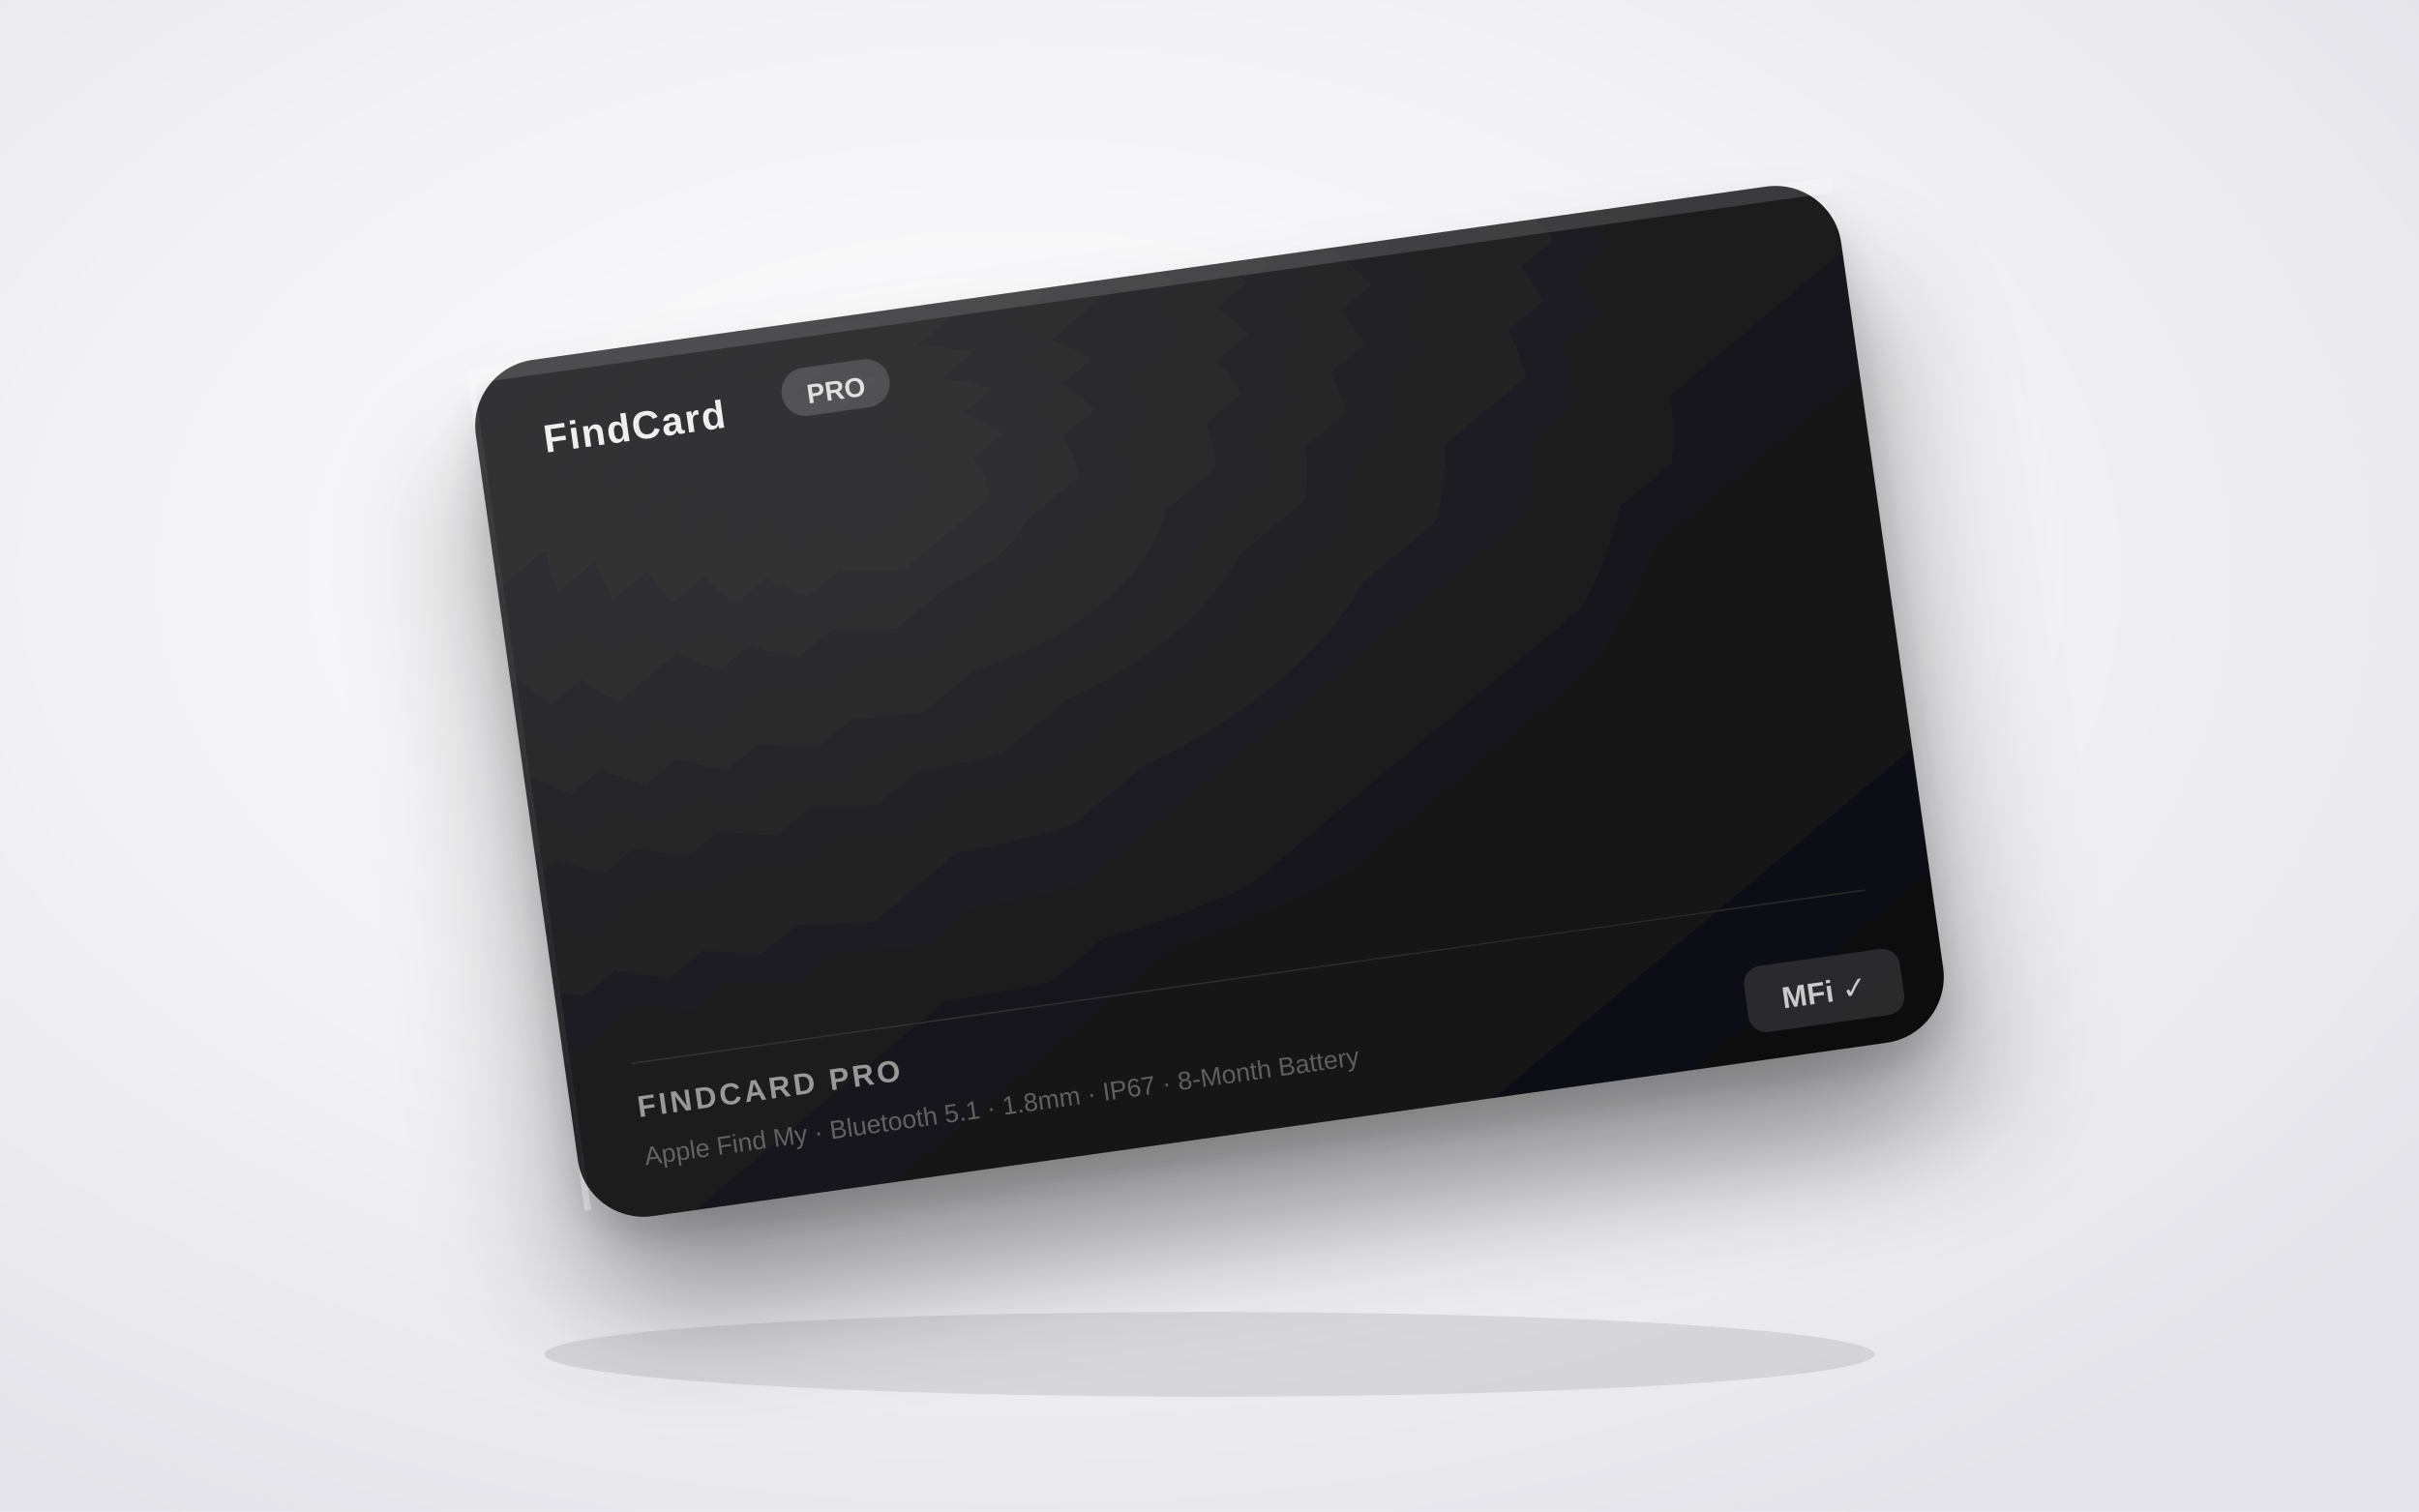
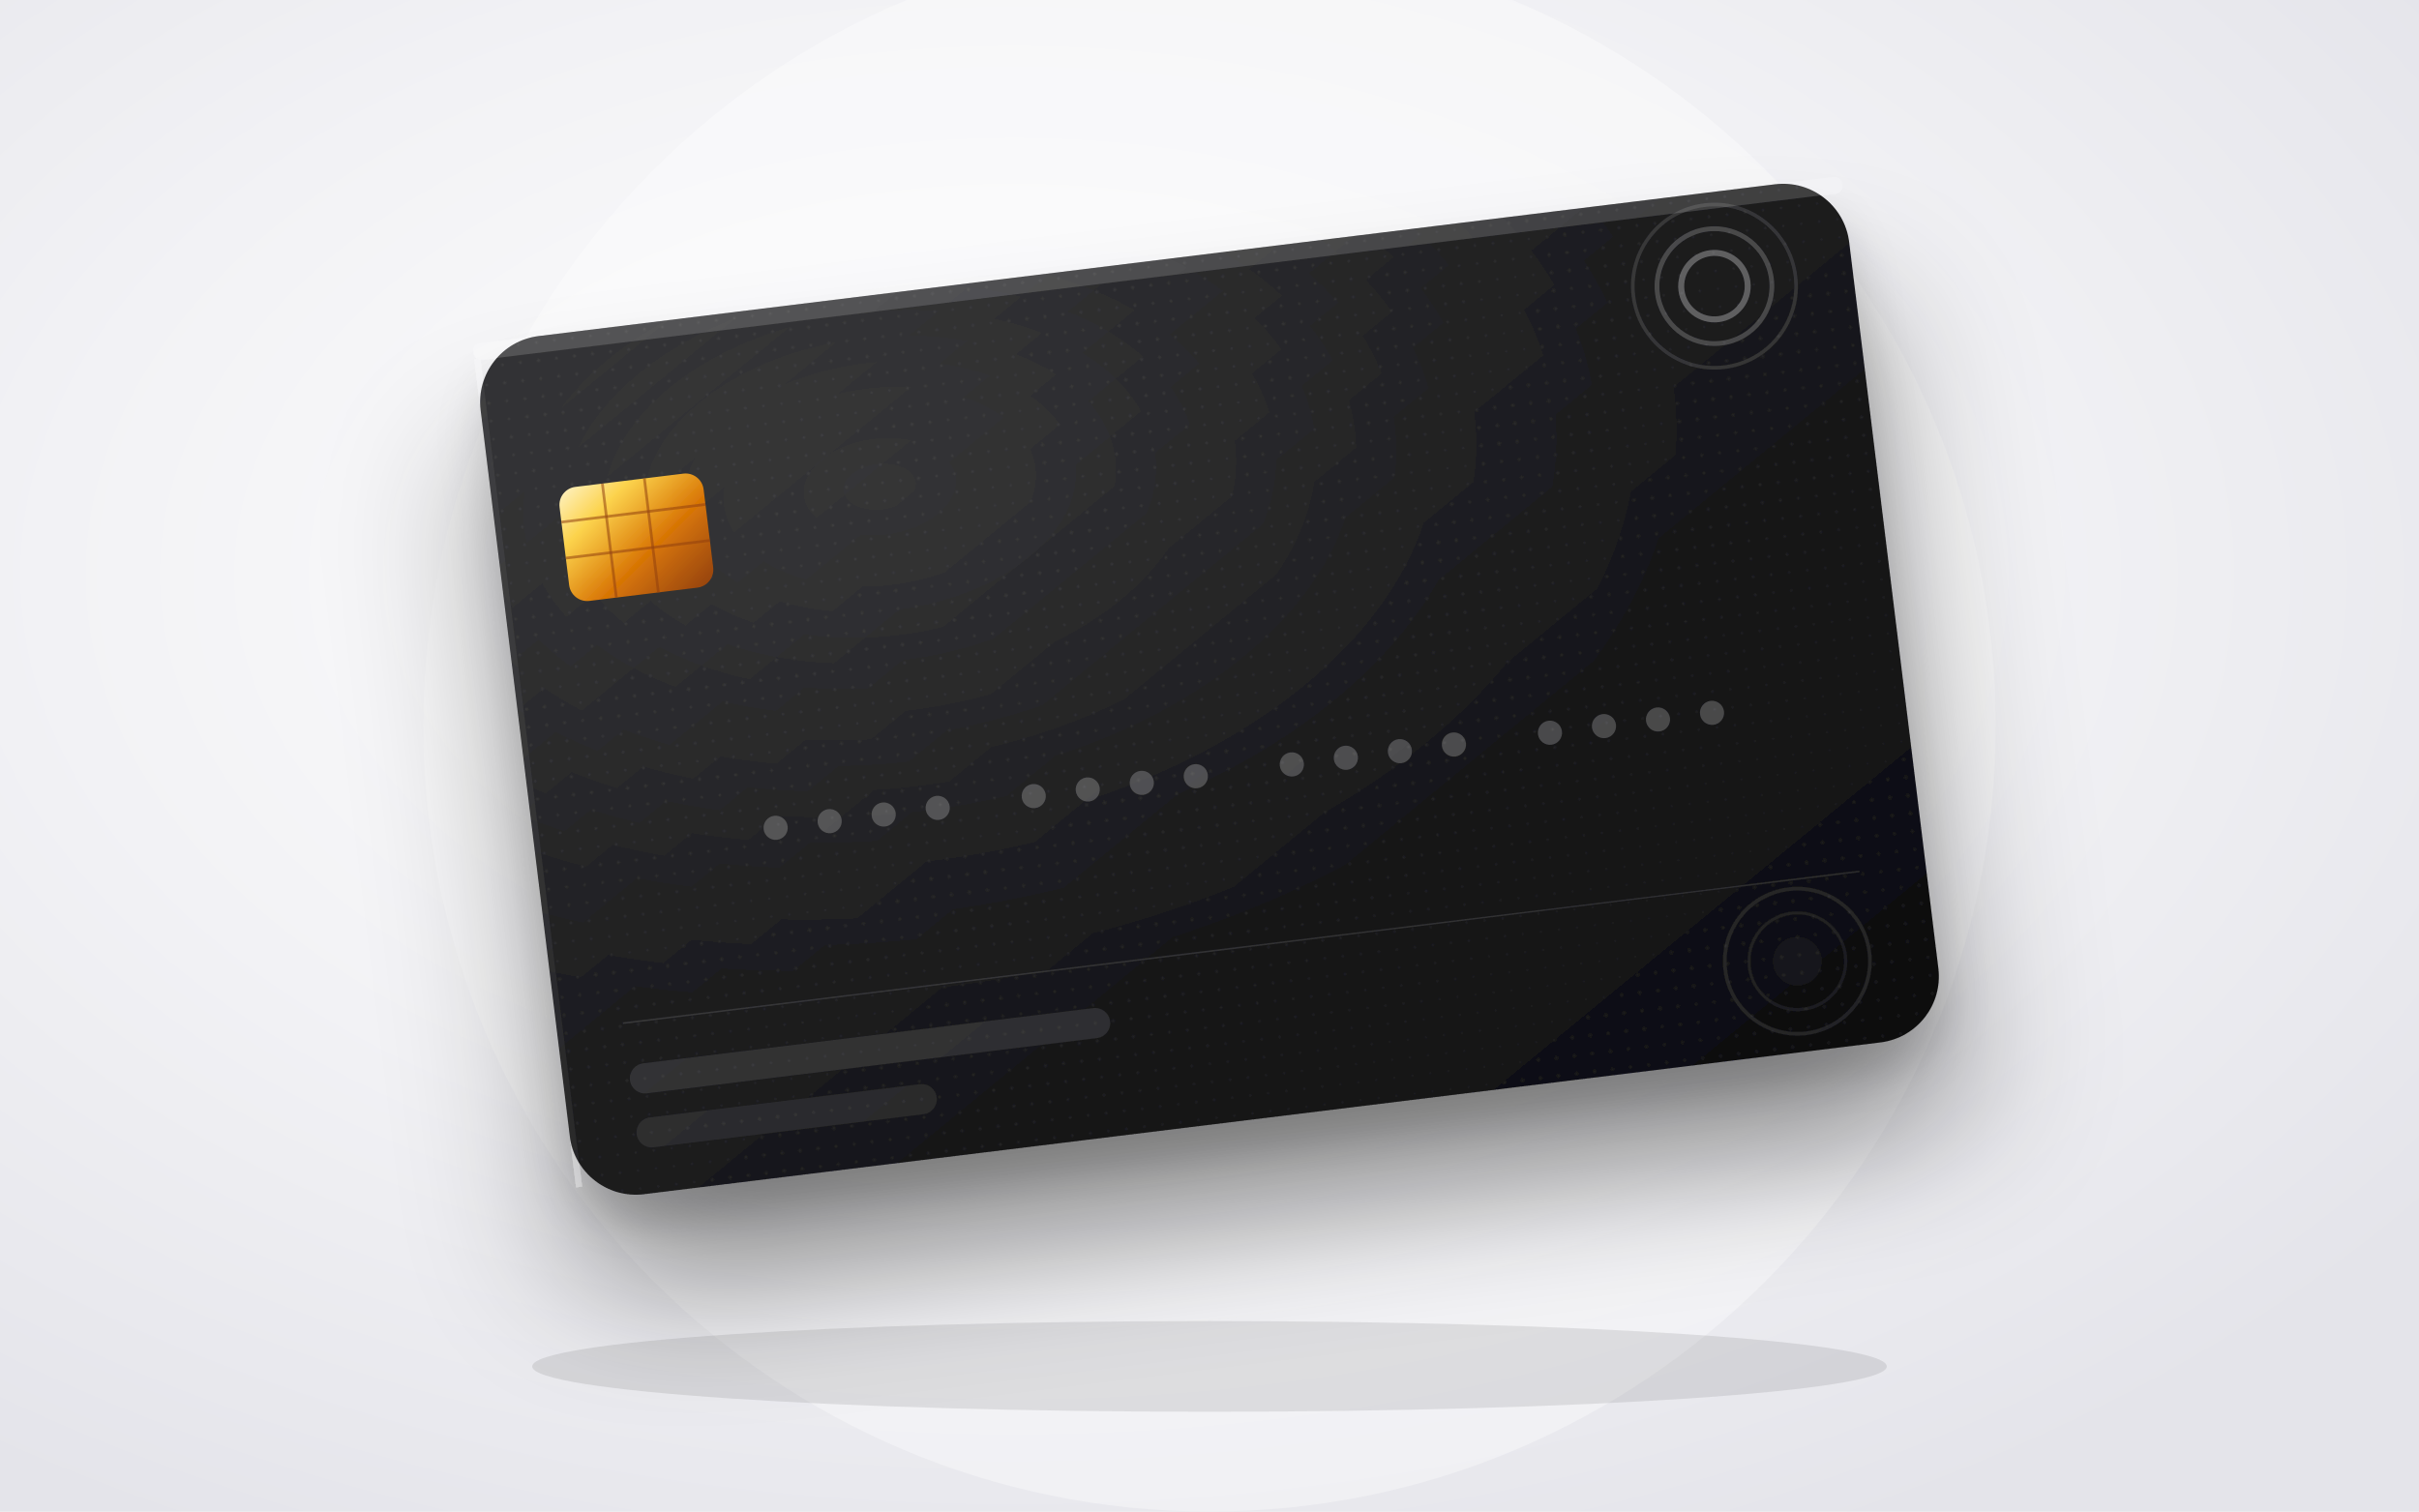
<svg xmlns="http://www.w3.org/2000/svg" viewBox="0 0 800 500" width="800" height="500">
  <defs>
    <radialGradient id="bg" cx="42%" cy="38%" r="72%">
      <stop offset="0%" stop-color="#FFFFFF" />
      <stop offset="55%" stop-color="#F2F2F5" />
      <stop offset="100%" stop-color="#E4E4EA" />
    </radialGradient>
    <linearGradient id="cg" x1="0%" y1="0%" x2="100%" y2="100%">
      <stop offset="0%" stop-color="#2C2C2E" />
      <stop offset="45%" stop-color="#1C1C1E" />
      <stop offset="100%" stop-color="#0D0D0F" />
    </linearGradient>
    <radialGradient id="matteHL" cx="28%" cy="22%" r="60%">
-       <stop offset="0%" stop-color="#FFFFFF" stop-opacity="0.07" />
+       <stop offset="0%" stop-color="#FFFFFF" stop-opacity="0.08" />
      <stop offset="100%" stop-color="#FFFFFF" stop-opacity="0" />
    </radialGradient>
+     <linearGradient id="chip" x1="0%" y1="0%" x2="100%" y2="100%">
+       <stop offset="0%" stop-color="#FEF3C7" />
+       <stop offset="25%" stop-color="#FCD34D" />
+       <stop offset="60%" stop-color="#D97706" />
+       <stop offset="100%" stop-color="#92400E" />
+     </linearGradient>
    <filter id="shadow" x="-28%" y="-32%" width="156%" height="200%">
-       <feGaussianBlur in="SourceAlpha" stdDeviation="22" result="b1" />
-       <feOffset in="b1" dx="0" dy="32" result="o1" />
-       <feColorMatrix in="o1" type="matrix" values="0 0 0 0 0 0 0 0 0 0 0 0 0 0 0 0 0 0 0.38 0" result="c1" />
-       <feGaussianBlur in="SourceAlpha" stdDeviation="6" result="b2" />
-       <feOffset in="b2" dx="0" dy="8" result="o2" />
-       <feColorMatrix in="o2" type="matrix" values="0 0 0 0 0 0 0 0 0 0 0 0 0 0 0 0 0 0 0.14 0" result="c2" />
+       <feGaussianBlur in="SourceAlpha" stdDeviation="24" result="b1" />
+       <feOffset in="b1" dx="0" dy="34" result="o1" />
+       <feColorMatrix in="o1" type="matrix" values="0 0 0 0 0 0 0 0 0 0 0 0 0 0 0 0 0 0 0.40 0" result="c1" />
+       <feGaussianBlur in="SourceAlpha" stdDeviation="7" result="b2" />
+       <feOffset in="b2" dx="0" dy="10" result="o2" />
+       <feColorMatrix in="o2" type="matrix" values="0 0 0 0 0 0 0 0 0 0 0 0 0 0 0 0 0 0 0.16 0" result="c2" />
      <feMerge>
        <feMergeNode in="c1" />
        <feMergeNode in="c2" />
        <feMergeNode in="SourceGraphic" />
      </feMerge>
    </filter>
+     <pattern id="tex" x="0" y="0" width="6" height="6" patternUnits="userSpaceOnUse">
+       <circle cx="3" cy="3" r="0.5" fill="white" opacity="0.04" />
+     </pattern>
  </defs>
  <rect width="800" height="500" fill="url(#bg)" />
-   <ellipse cx="400" cy="448" rx="220" ry="14" fill="black" opacity="0.09" />
-   <g transform="translate(400,232) rotate(-8)" filter="url(#shadow)">
+   <circle cx="400" cy="240" r="260" fill="white" opacity="0.35" />
+   <ellipse cx="400" cy="452" rx="224" ry="15" fill="black" opacity="0.09" />
+   <g transform="translate(400,228) rotate(-7)" filter="url(#shadow)">
    <rect x="-228" y="-143" width="456" height="286" rx="22" fill="url(#cg)" />
+     <rect x="-228" y="-143" width="456" height="286" rx="22" fill="url(#tex)" />
    <rect x="-228" y="-143" width="456" height="286" rx="22" fill="url(#matteHL)" />
-     <rect x="-228" y="-143" width="456" height="5" rx="2" fill="white" opacity="0.14" />
-     <rect x="-228" y="-138" width="2" height="276" fill="white" opacity="0.05" />
-     <text x="-206" y="-112" font-family="'Arial Black','Arial',Helvetica,sans-serif" font-size="13" font-weight="900" fill="white" opacity="0.92" letter-spacing="0.5">FindCard</text>
-     <rect x="-126" y="-128" width="36" height="16" rx="8" fill="white" opacity="0.16" />
-     <text x="-108" y="-116" font-family="'Arial',Helvetica,sans-serif" font-size="9" font-weight="800" fill="white" opacity="0.82" text-anchor="middle">PRO</text>
-     <line x1="-206" y1="92" x2="206" y2="92" stroke="white" stroke-width="0.5" opacity="0.10" />
-     <text x="-206" y="110" font-family="'Arial',Helvetica,sans-serif" font-size="10" font-weight="700" fill="white" opacity="0.55" letter-spacing="1">FINDCARD PRO</text>
-     <text x="-206" y="126" font-family="'Arial',Helvetica,sans-serif" font-size="8.5" fill="white" opacity="0.32">Apple Find My  ·  Bluetooth 5.1  ·  1.8mm  ·  IP67  ·  8-Month Battery</text>
-     <rect x="162" y="112" width="52" height="22" rx="6" fill="white" opacity="0.12" />
-     <text x="188" y="127" font-family="'Arial',Helvetica,sans-serif" font-size="10" font-weight="700" fill="white" opacity="0.75" text-anchor="middle">MFi ✓</text>
+     <rect x="-228" y="-143" width="456" height="5.5" rx="2.5" fill="white" opacity="0.16" />
+     <rect x="-228" y="-138" width="2" height="276" fill="white" opacity="0.06" />
+     <rect x="-206" y="-92" width="48" height="38" rx="6" fill="url(#chip)" />
+     <line x1="-206" y1="-81" x2="-158" y2="-81" stroke="#92400E" stroke-width="0.9" opacity="0.55" />
+     <line x1="-206" y1="-69" x2="-158" y2="-69" stroke="#92400E" stroke-width="0.9" opacity="0.55" />
+     <line x1="-191" y1="-92" x2="-191" y2="-54" stroke="#92400E" stroke-width="0.9" opacity="0.55" />
+     <line x1="-177" y1="-92" x2="-177" y2="-54" stroke="#92400E" stroke-width="0.9" opacity="0.55" />
+     <circle cx="182" cy="-112" r="11" fill="none" stroke="white" stroke-width="2" opacity="0.30" />
+     <circle cx="182" cy="-112" r="19" fill="none" stroke="white" stroke-width="1.6" opacity="0.20" />
+     <circle cx="182" cy="-112" r="27" fill="none" stroke="white" stroke-width="1.2" opacity="0.12" />
+     <circle cx="-148" cy="28" r="4" fill="white" opacity="0.22" />
+     <circle cx="-130" cy="28" r="4" fill="white" opacity="0.22" />
+     <circle cx="-112" cy="28" r="4" fill="white" opacity="0.22" />
+     <circle cx="-94" cy="28" r="4" fill="white" opacity="0.22" />
+     <circle cx="-62" cy="28" r="4" fill="white" opacity="0.22" />
+     <circle cx="-44" cy="28" r="4" fill="white" opacity="0.22" />
+     <circle cx="-26" cy="28" r="4" fill="white" opacity="0.22" />
+     <circle cx="-8" cy="28" r="4" fill="white" opacity="0.22" />
+     <circle cx="24" cy="28" r="4" fill="white" opacity="0.22" />
+     <circle cx="42" cy="28" r="4" fill="white" opacity="0.22" />
+     <circle cx="60" cy="28" r="4" fill="white" opacity="0.22" />
+     <circle cx="78" cy="28" r="4" fill="white" opacity="0.22" />
+     <circle cx="110" cy="28" r="4" fill="white" opacity="0.22" />
+     <circle cx="128" cy="28" r="4" fill="white" opacity="0.22" />
+     <circle cx="146" cy="28" r="4" fill="white" opacity="0.22" />
+     <circle cx="164" cy="28" r="4" fill="white" opacity="0.22" />
+     <line x1="-206" y1="86" x2="206" y2="86" stroke="white" stroke-width="0.5" opacity="0.12" />
+     <rect x="-206" y="100" width="160" height="10" rx="5" fill="white" opacity="0.10" />
+     <rect x="-206" y="118" width="100" height="10" rx="5" fill="white" opacity="0.08" />
+     <circle cx="182" cy="113" r="24" fill="none" stroke="white" stroke-width="1.2" opacity="0.09" />
+     <circle cx="182" cy="113" r="16" fill="none" stroke="white" stroke-width="1" opacity="0.07" />
+     <circle cx="182" cy="113" r="8" fill="white" opacity="0.04" />
  </g>
</svg>
